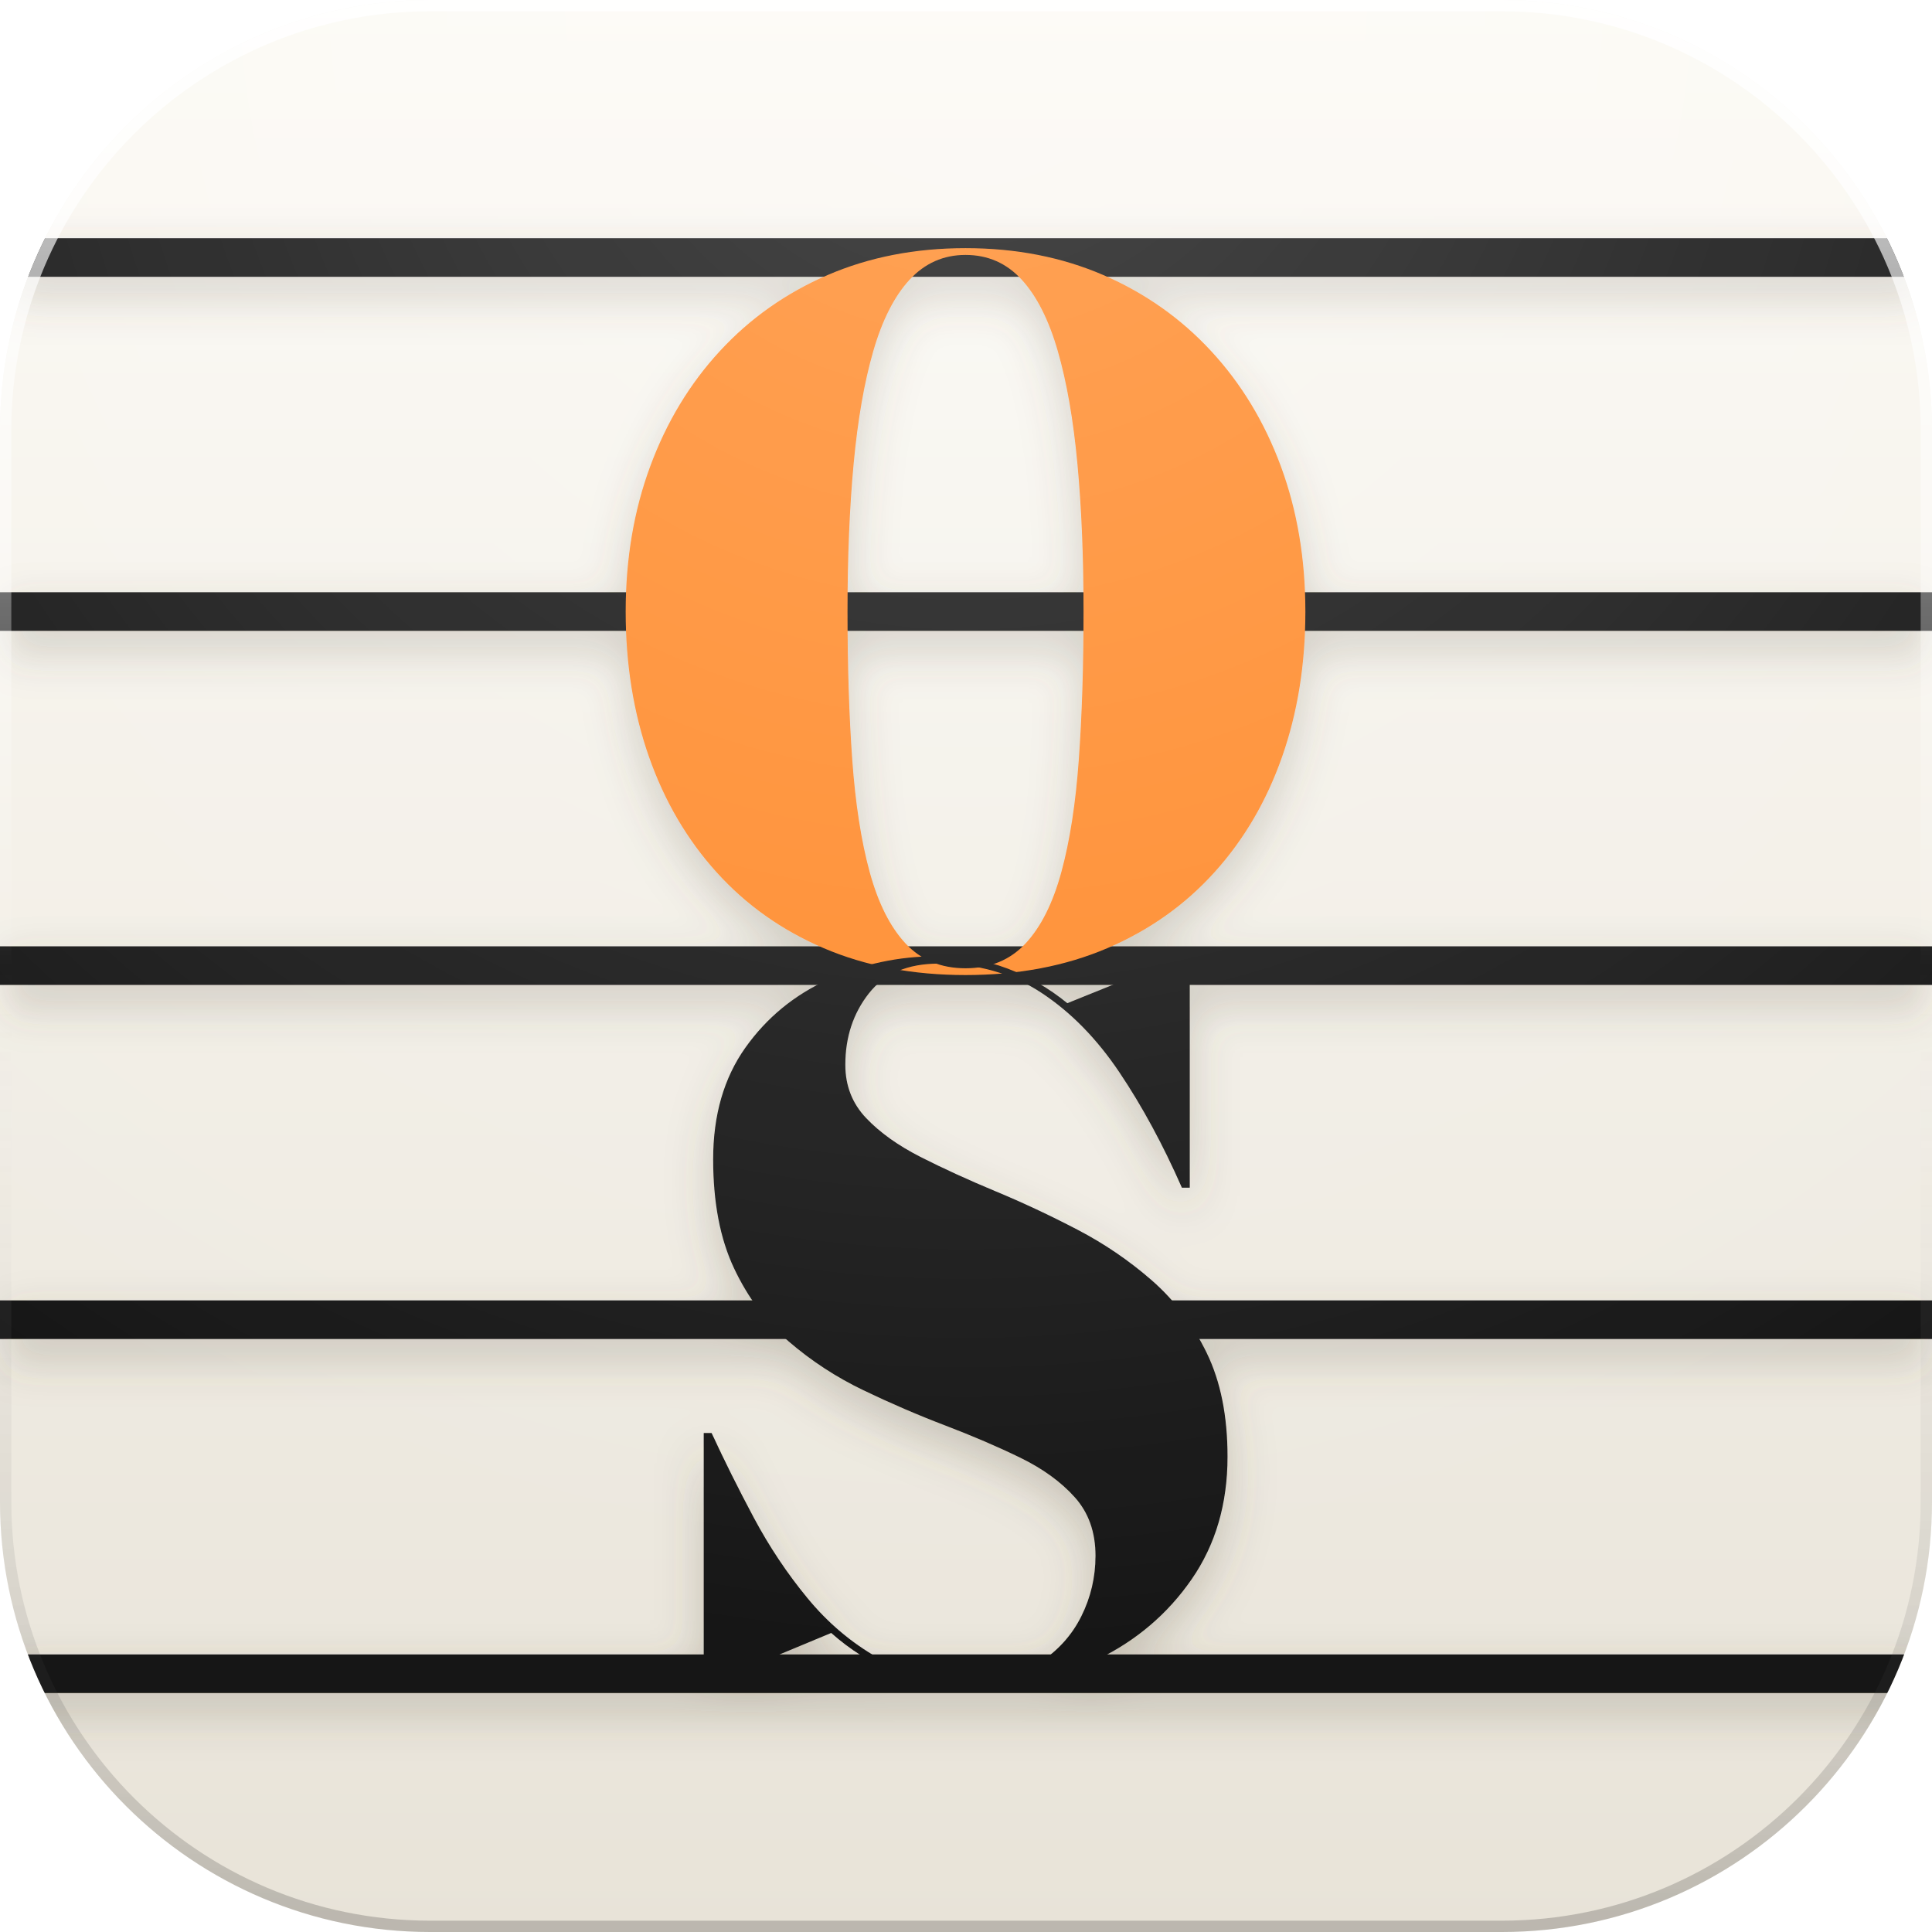
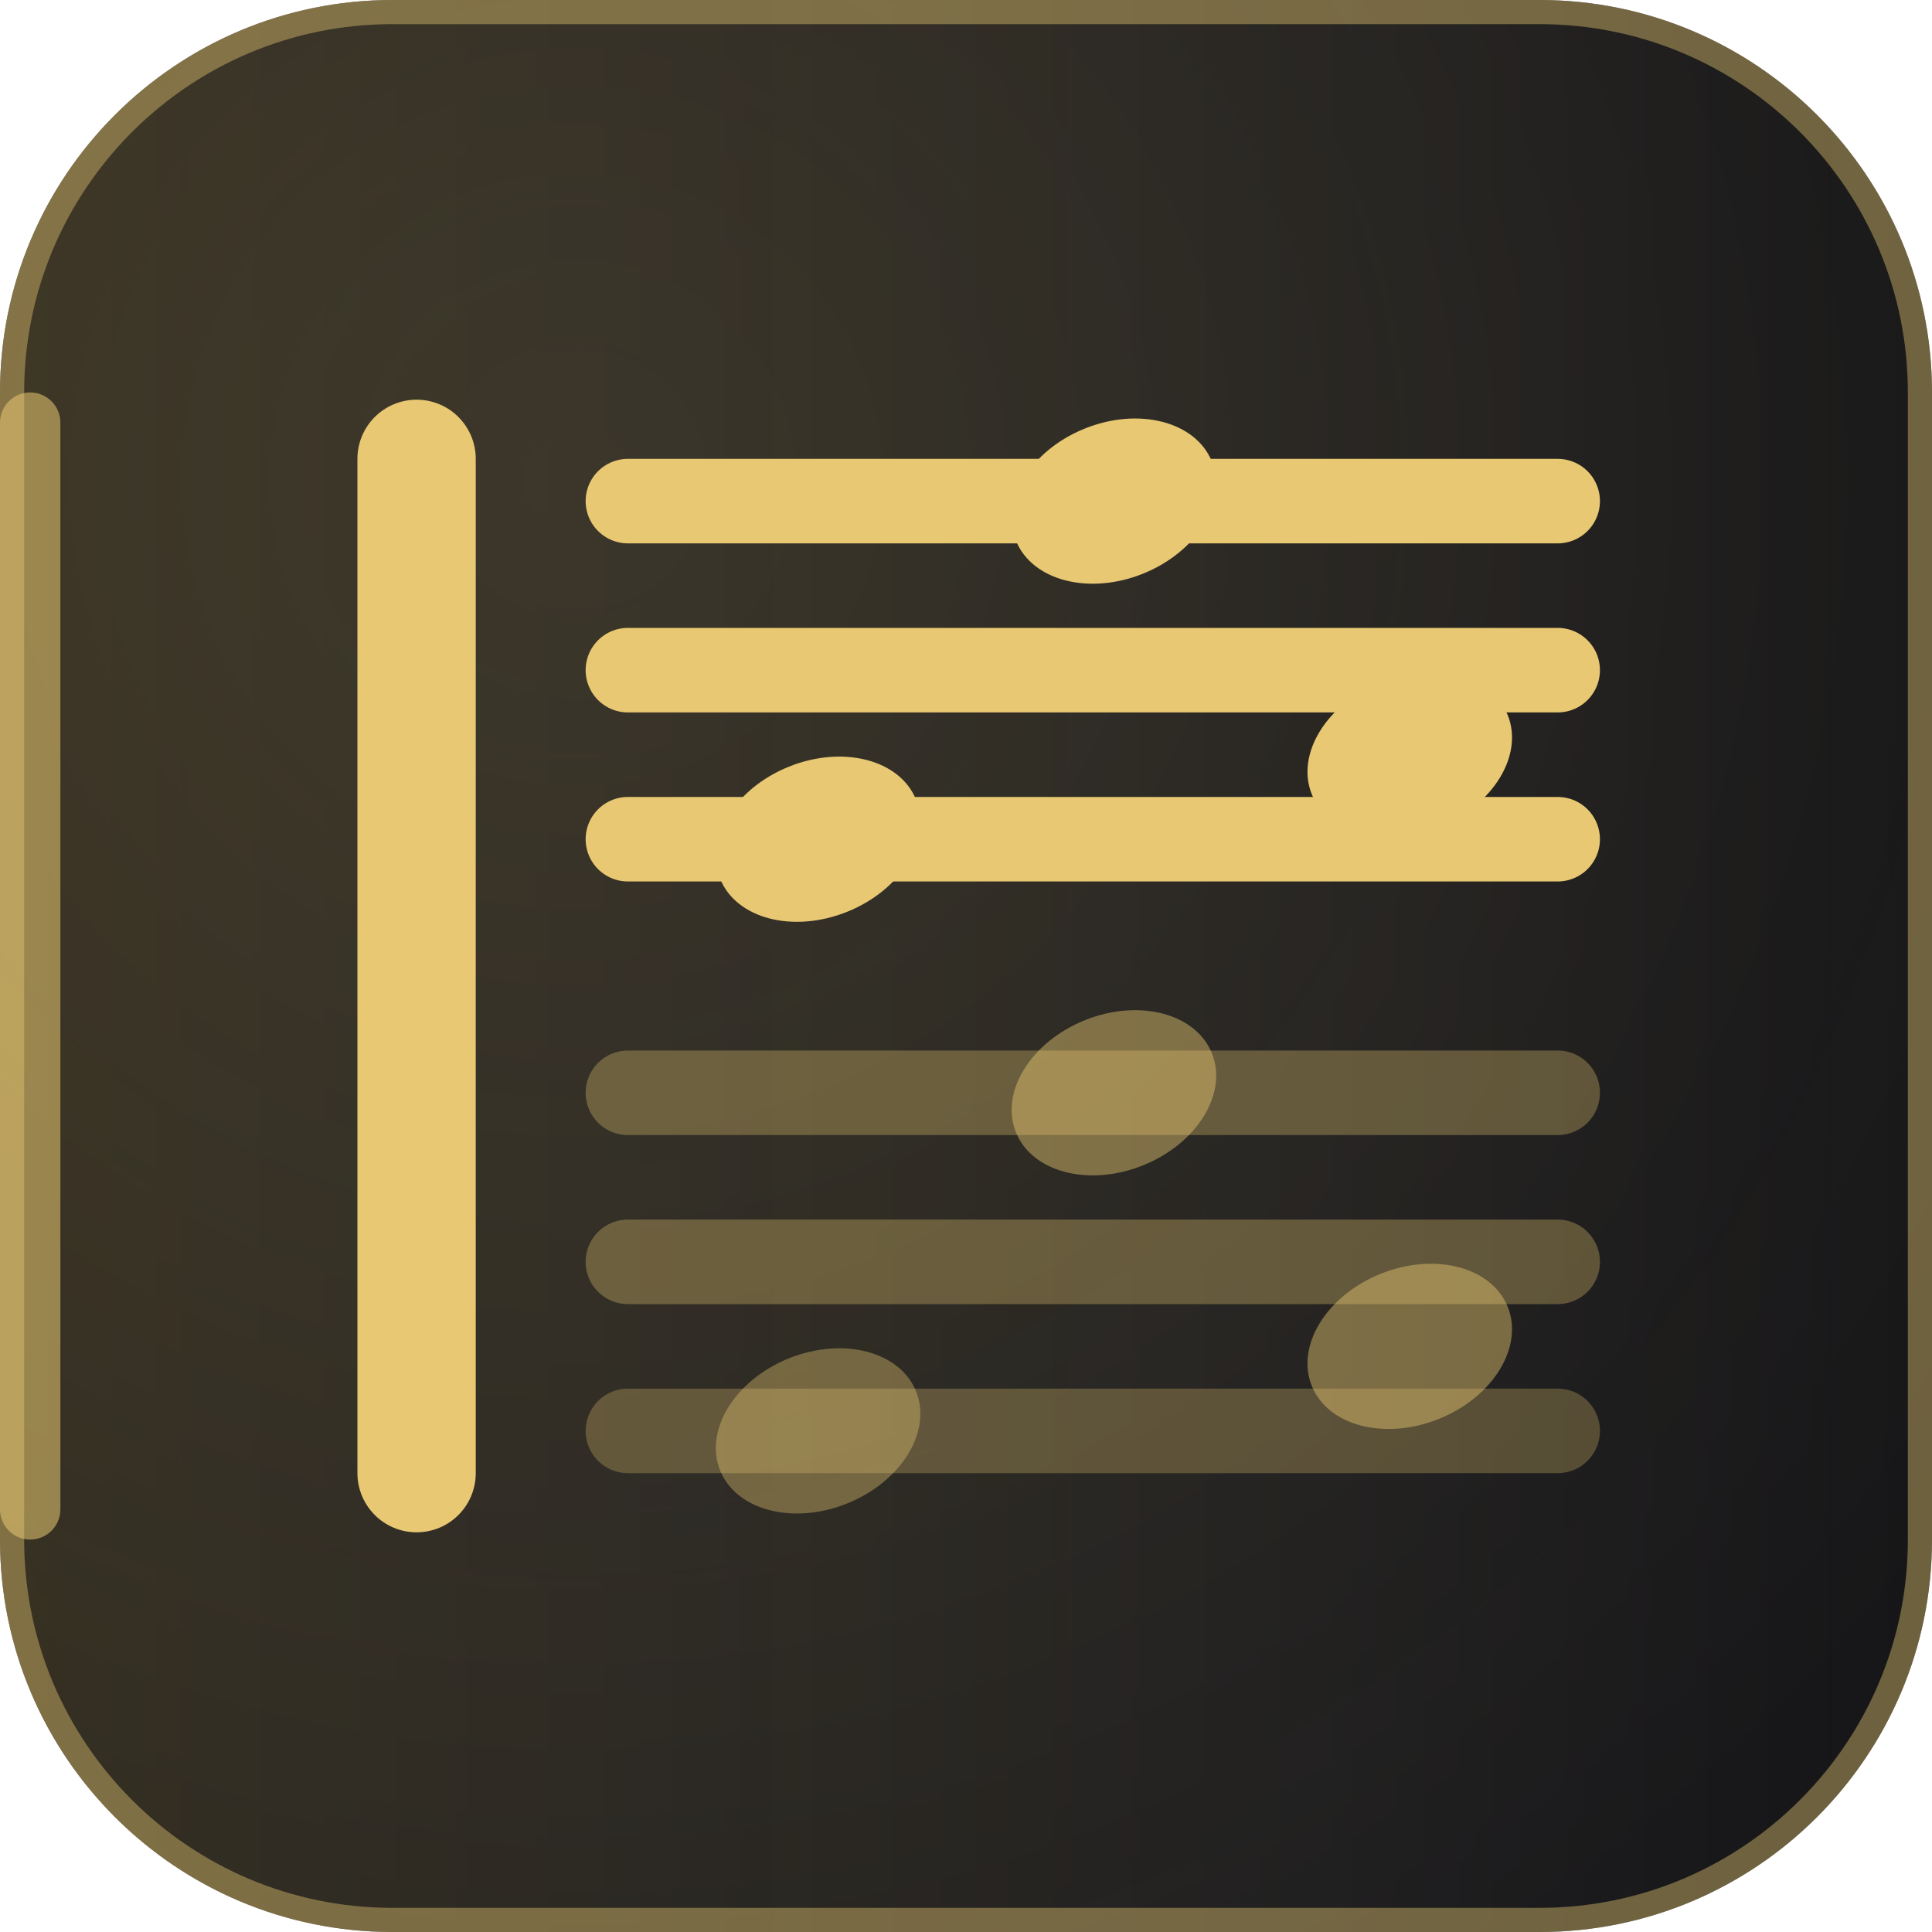
- <svg xmlns="http://www.w3.org/2000/svg" viewBox="0 0 1024 1024">
+ <svg xmlns="http://www.w3.org/2000/svg" viewBox="0 0 64 64">
  <defs>
-     <linearGradient id="i07b" x1="0" y1="0" x2="0" y2="1">
-       <stop offset="0" stop-color="#FCFAF5" />
-       <stop offset="1" stop-color="#E8E3D8" />
+     <linearGradient id="w" x1="0" y1="0" x2="1" y2="0">
+       <stop offset="0" stop-color="#E8C872" stop-opacity=".16" />
+       <stop offset="1" stop-color="#fff" stop-opacity=".03" />
    </linearGradient>
-     <radialGradient id="i07s" cx="0.5" cy="0" r="0.85">
-       <stop offset="0" stop-color="#FFFFFF" stop-opacity="0.22" />
-       <stop offset="1" stop-color="#FFFFFF" stop-opacity="0" />
+     <radialGradient id="r" cx=".3" cy=".25" r=".9">
+       <stop offset="0" stop-color="#E8C872" stop-opacity=".10" />
+       <stop offset="1" stop-color="#E8C872" stop-opacity="0" />
    </radialGradient>
-     <linearGradient id="i07e" x1="0" y1="0" x2="0" y2="1">
-       <stop offset="0" stop-color="#FFFFFF" stop-opacity="0.9" />
-       <stop offset="0.5" stop-color="#FFFFFF" stop-opacity="0" />
-       <stop offset="1" stop-color="#000000" stop-opacity="0.2" />
-     </linearGradient>
-     <filter id="i07d" x="-10%" y="-10%" width="120%" height="120%">
-       <feDropShadow dx="0" dy="10" stdDeviation="12" flood-color="#5A4E3A" flood-opacity="0.26" />
-     </filter>
-     <clipPath id="i07c">
-       <rect width="1024" height="1024" rx="228" />
-     </clipPath>
  </defs>
-   <rect width="1024" height="1024" rx="228" fill="url(#i07b)" />
-   <g clip-path="url(#i07c)">
-     <g filter="url(#i07d)">
-       <g transform="translate(0 0) scale(8.53)">
-         <rect x="-200" y="14.8" width="520" height="2.4" fill="#141317" />
-         <rect x="-200" y="36.8" width="520" height="2.4" fill="#141317" />
-         <rect x="-200" y="58.8" width="520" height="2.4" fill="#141317" />
-         <rect x="-200" y="80.8" width="520" height="2.4" fill="#141317" />
-         <rect x="-200" y="102.8" width="520" height="2.4" fill="#141317" />
-         <path d="M800 -20Q632.7 -20 499.5 37Q366.3 94 272.7 197.7Q179 301.3 129.5 442Q80 582.8 80 750Q80 917.2 132.1 1058Q184.1 1198.7 279.9 1302.3Q375.7 1406 507.8 1463Q640 1520 800 1520Q960 1520 1092 1463Q1224 1406 1320 1302.3Q1416 1198.7 1468 1058Q1520 917.2 1520 750Q1520 582.8 1470.5 442Q1421 301.3 1327.3 197.7Q1233.7 94 1100.5 37Q967.3 -20 800 -20ZM800 -5.6Q878 -5.6 927 46.8Q976 99.2 1003 198.2Q1030 297.1 1040 436.6Q1050 576 1050 750.3Q1050 924 1037 1063.4Q1024 1202.9 995.5 1301.8Q967 1400.8 919 1453.2Q871 1505.6 800 1505.6Q730 1505.6 681.5 1453.1Q633 1400.5 604.5 1301.6Q576 1202.8 563 1063.4Q550 924 550 750Q550 576 560 436.4Q570 296.8 597 198.1Q624 99.4 673 46.9Q722 -5.6 800 -5.6Z" fill="#FF8A2A" transform="translate(36.53 60) scale(0.02933 -0.02933)" />
-         <path d="M650 -29.7Q558.4 -29.7 483.9 2Q409.4 33.7 350.1 86.4L94.4 -20H80V510H96.7Q137.1 422.5 186.1 330.6Q235.2 238.6 299.8 160.2Q364.4 81.7 449.5 33.5Q534.7 -14.7 646.9 -14.7Q732.2 -14.7 791 23.3Q849.8 61.3 879.9 121.6Q910 181.9 910 250Q910 325 866 374Q822 423 750 458Q678 493 591.5 526Q505 559 418.5 600.5Q332 642 260 704Q188 766 144 859.5Q100 953 100 1090Q100 1230 168 1326Q236 1422 344.5 1471Q453 1520 574 1520Q654 1520 723 1494.2Q791.9 1468.3 850.3 1420.6L1096.6 1520H1109.7V1029.7H1093Q1033 1166.2 960.9 1273.7Q888.8 1381.2 795.1 1442.8Q701.4 1504.4 577.1 1504.4Q479.4 1504.4 429.7 1441.1Q380 1377.7 380 1290Q380 1223.7 424 1177.3Q468 1131 540 1094.5Q612 1058 698.5 1022Q785 986 871.3 941Q957.7 896 1029.7 833Q1101.7 770 1145.7 679.5Q1189.7 589 1189.7 460Q1189.7 310 1113.7 200.2Q1037.7 90.3 914.3 30.3Q791 -29.7 650 -29.7Z" fill="#141317" transform="translate(41.38 104) scale(0.02933 -0.02933)" />
-       </g>
-     </g>
+   <rect width="64" height="64" rx="13" fill="#0E0E11" />
+   <rect width="64" height="64" rx="13" fill="url(#w)" />
+   <rect width="64" height="64" rx="13" fill="url(#r)" />
+   <rect x="0" y="13" width="2" height="38" rx="1" fill="#E8C872" fill-opacity=".55" />
+   <rect x=".4" y=".4" width="63.2" height="63.2" rx="12.6" fill="none" stroke="#E8C872" stroke-opacity=".42" stroke-width=".8" />
+   <g transform="translate(4 4) scale(1.4)">
+     <line x1="12" y1="23" x2="34" y2="23" stroke="#E8C872" stroke-opacity="0.32" stroke-width="2" stroke-linecap="round" />
+     <line x1="12" y1="27" x2="34" y2="27" stroke="#E8C872" stroke-opacity="0.32" stroke-width="2" stroke-linecap="round" />
+     <line x1="12" y1="31" x2="34" y2="31" stroke="#E8C872" stroke-opacity="0.28" stroke-width="2" stroke-linecap="round" />
+     <ellipse cx="16.5" cy="31" rx="2.5" ry="1.85" transform="rotate(-22 16.5 31)" fill="#E8C872" opacity="0.38" />
+     <ellipse cx="23.5" cy="23" rx="2.5" ry="1.85" transform="rotate(-22 23.5 23)" fill="#E8C872" opacity="0.45" />
+     <ellipse cx="30.5" cy="29" rx="2.5" ry="1.85" transform="rotate(-22 30.5 29)" fill="#E8C872" opacity="0.45" />
+     <line x1="12" y1="9" x2="34" y2="9" stroke="#E8C872" stroke-opacity="1" stroke-width="2" stroke-linecap="round" />
+     <line x1="12" y1="13" x2="34" y2="13" stroke="#E8C872" stroke-opacity="1" stroke-width="2" stroke-linecap="round" />
+     <line x1="12" y1="17" x2="34" y2="17" stroke="#E8C872" stroke-opacity="1" stroke-width="2" stroke-linecap="round" />
+     <ellipse cx="16.5" cy="17" rx="2.5" ry="1.85" transform="rotate(-22 16.5 17)" fill="#E8C872" opacity="1" />
+     <ellipse cx="23.5" cy="9" rx="2.5" ry="1.85" transform="rotate(-22 23.5 9)" fill="#E8C872" opacity="1" />
+     <ellipse cx="30.5" cy="15" rx="2.5" ry="1.85" transform="rotate(-22 30.5 15)" fill="#E8C872" opacity="1" />
+     <line x1="7" y1="8" x2="7" y2="32" stroke="#E8C872" stroke-width="2.8" stroke-linecap="round" />
  </g>
-   <rect width="1024" height="1024" rx="228" fill="url(#i07s)" />
-   <rect x="3" y="3" width="1018" height="1018" rx="225" fill="none" stroke="url(#i07e)" stroke-width="6" />
</svg>
